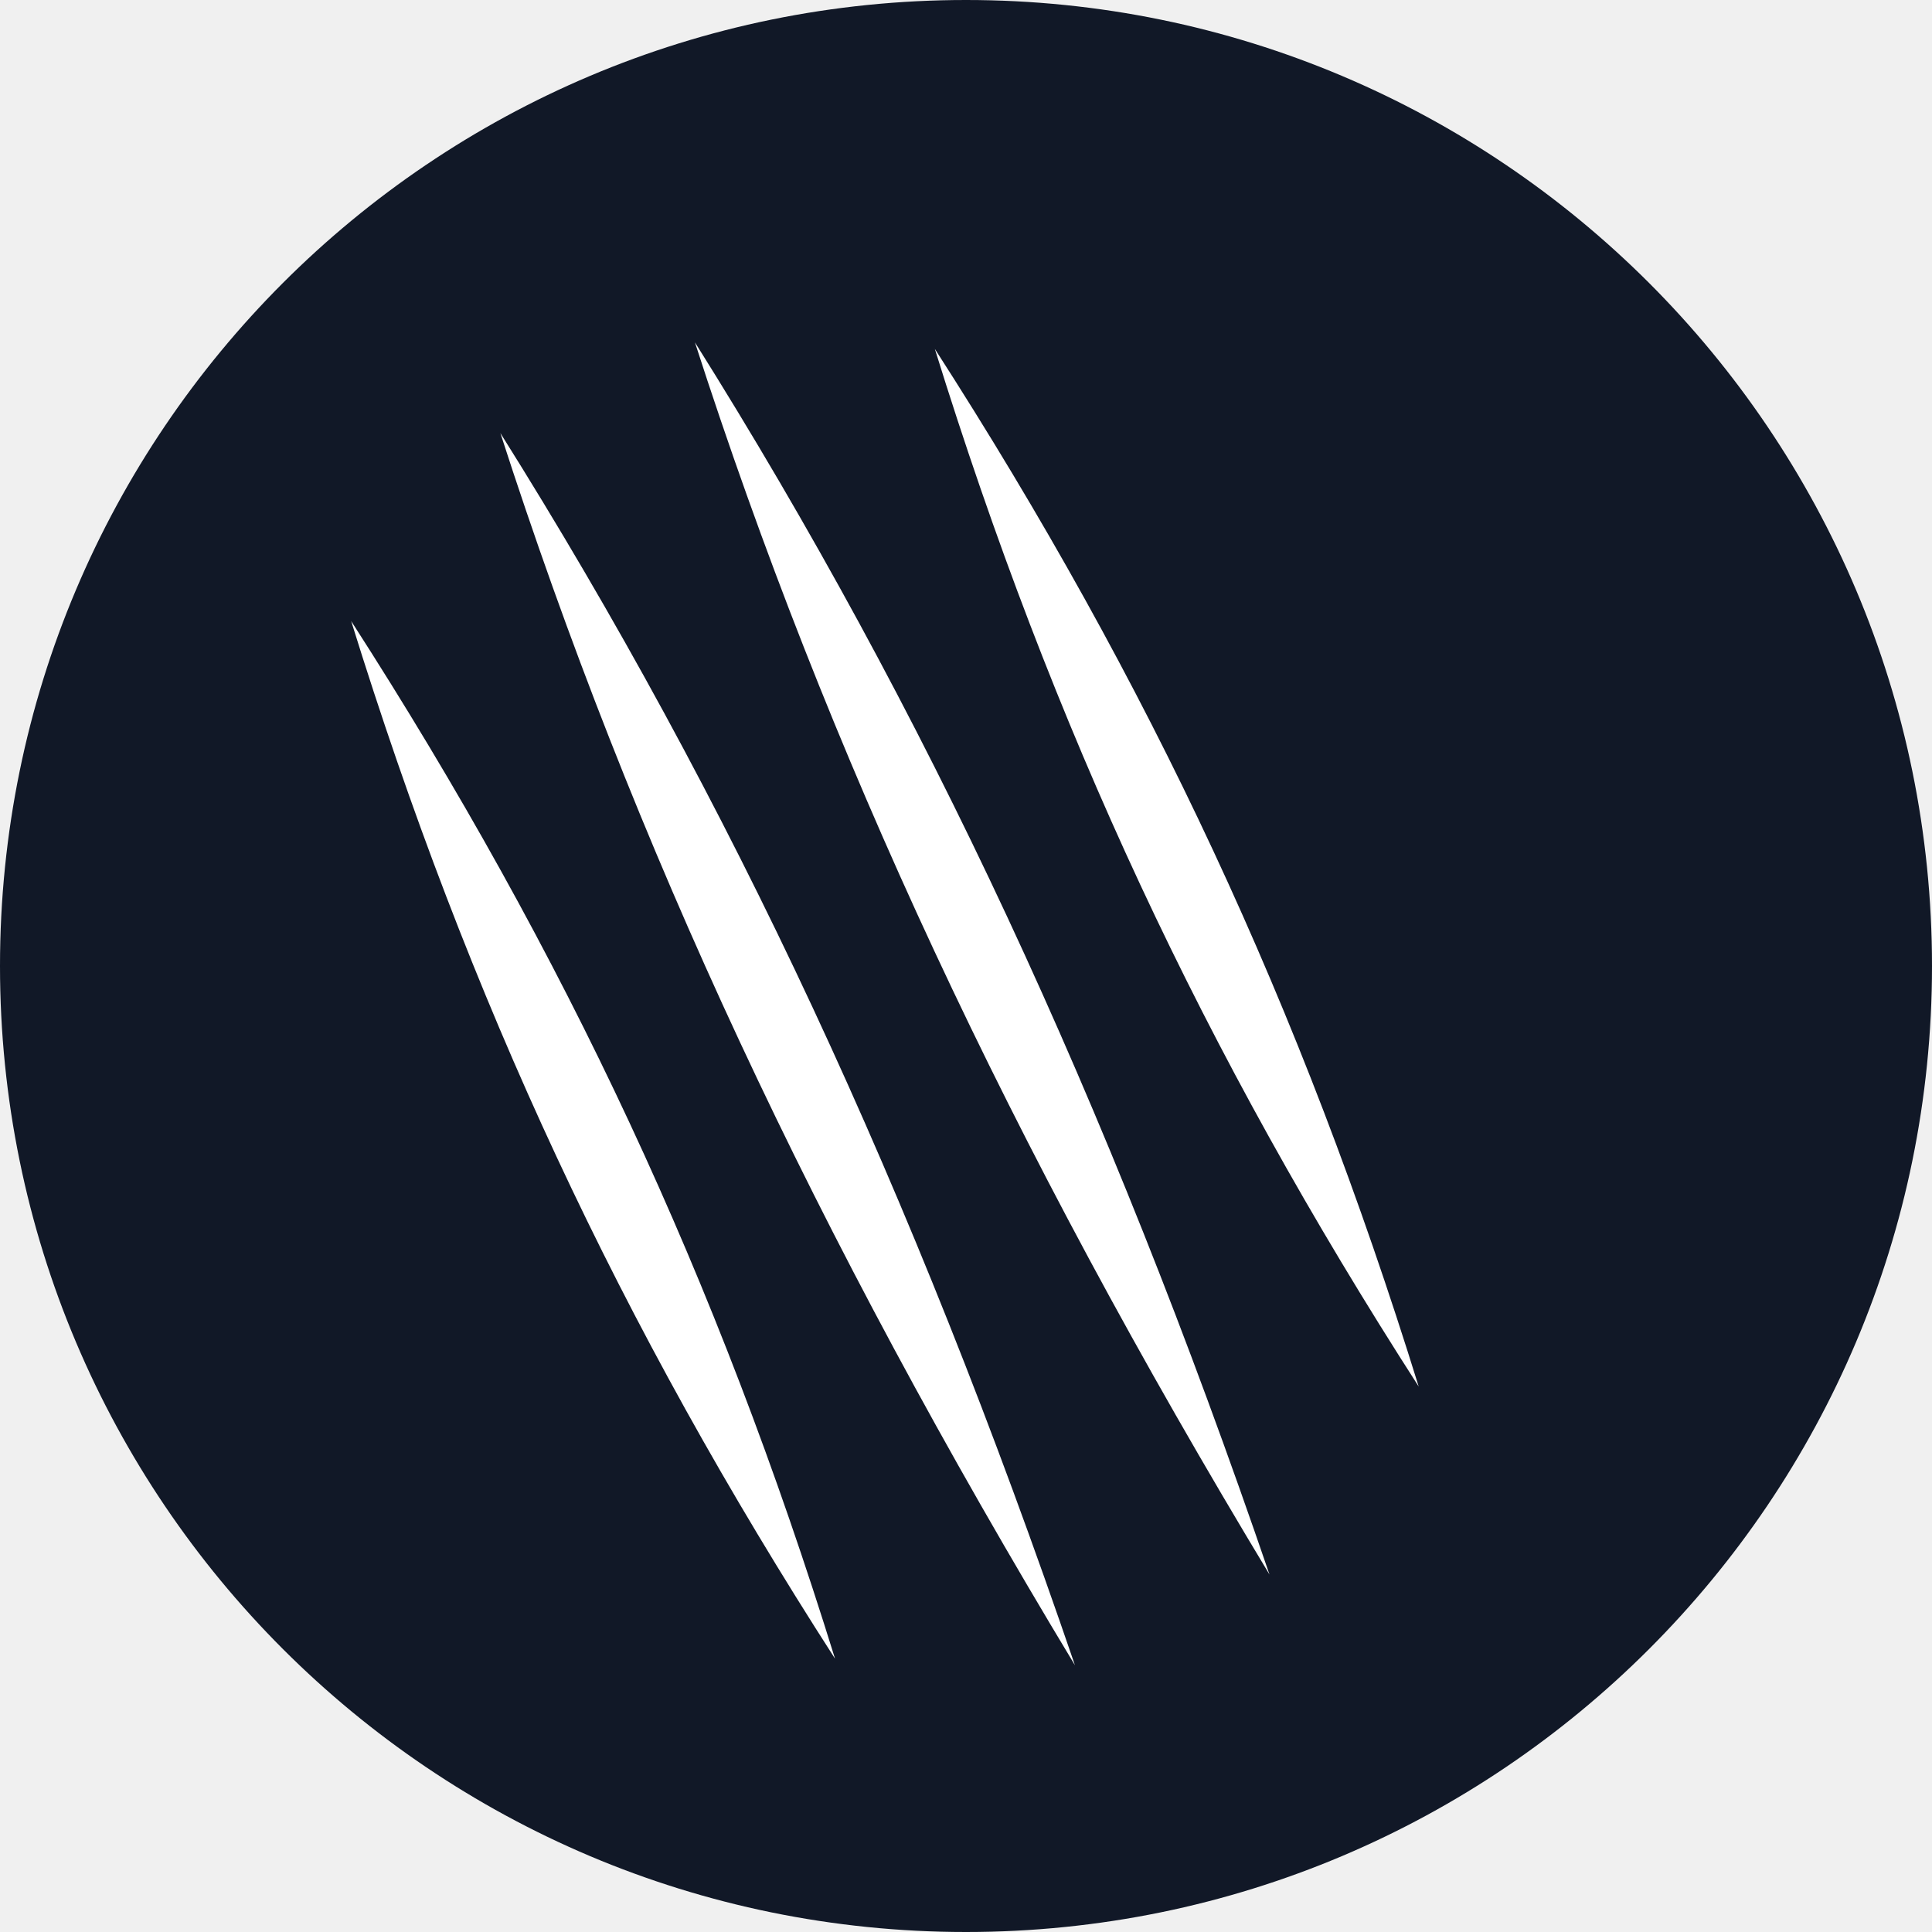
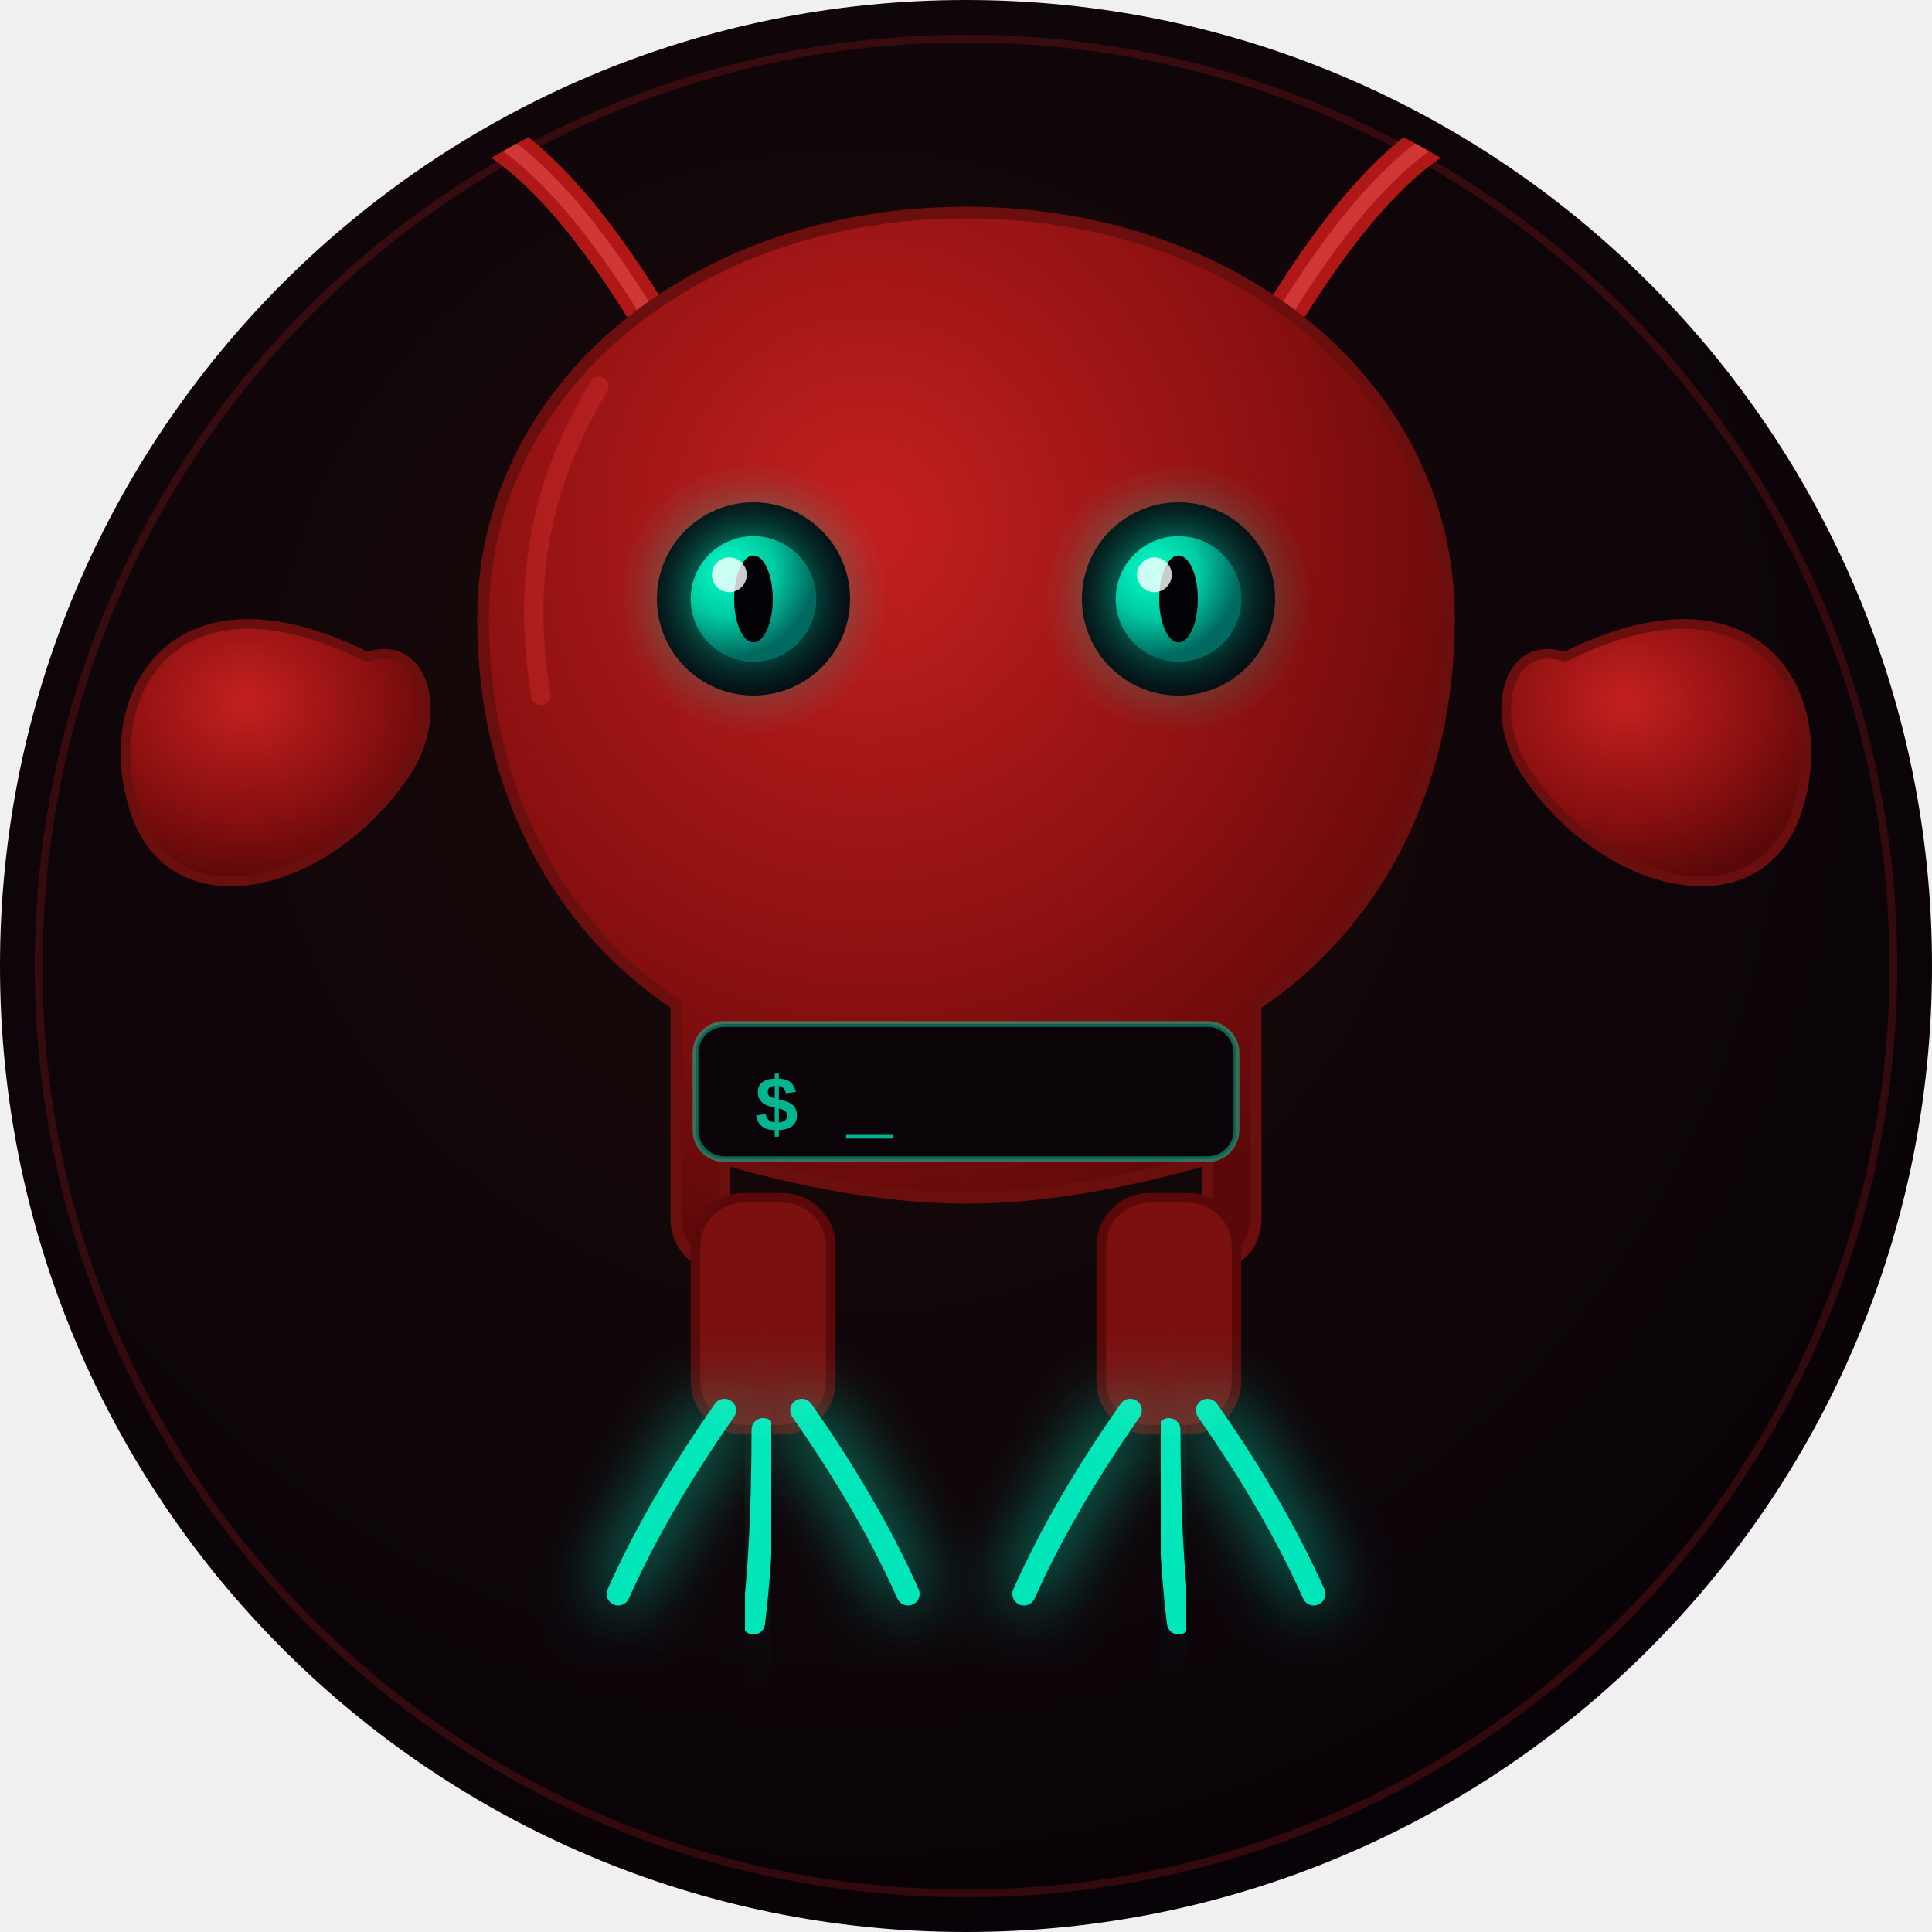
- <svg xmlns="http://www.w3.org/2000/svg" viewBox="0 0 108 108">
-   <circle cx="54" cy="54" r="54" fill="#111827" />
-   <g transform="rotate(-25 54 54)">
-     <path fill="#FFFFFF" d="M31,22 C28,44,28,64,31,86 C34,64,34,44,31,22Z" />
-     <path fill="#FFFFFF" d="M43,16 C40,40,40,64,43,92 C46,64,46,40,43,16Z" />
-     <path fill="#FFFFFF" d="M55,16 C52,40,52,64,55,92 C58,64,58,40,55,16Z" />
-     <path fill="#FFFFFF" d="M67,22 C64,44,64,64,67,86 C70,64,70,44,67,22Z" />
+ <svg xmlns="http://www.w3.org/2000/svg" viewBox="0 0 200 200">
+   <defs>
+     <radialGradient id="bg" cx="44%" cy="38%" r="70%">
+       <stop offset="0%" stop-color="#1a0a0a" />
+       <stop offset="100%" stop-color="#060208" />
+     </radialGradient>
+     <radialGradient id="body" cx="40%" cy="30%" r="72%">
+       <stop offset="0%" stop-color="#c42020" />
+       <stop offset="60%" stop-color="#8b1010" />
+       <stop offset="100%" stop-color="#5a0808" />
+     </radialGradient>
+     <radialGradient id="iris" cx="30%" cy="28%" r="68%">
+       <stop offset="0%" stop-color="#00ffcc" />
+       <stop offset="55%" stop-color="#00c9a0" />
+       <stop offset="100%" stop-color="#006b60" />
+     </radialGradient>
+     <radialGradient id="haloL" cx="50%" cy="50%" r="50%">
+       <stop offset="0%" stop-color="#00ffcc" stop-opacity="0.3" />
+       <stop offset="100%" stop-color="#00ffcc" stop-opacity="0" />
+     </radialGradient>
+     <radialGradient id="haloR" cx="50%" cy="50%" r="50%">
+       <stop offset="0%" stop-color="#00ffcc" stop-opacity="0.3" />
+       <stop offset="100%" stop-color="#00ffcc" stop-opacity="0" />
+     </radialGradient>
+     <clipPath id="circ">
+       <circle cx="100" cy="100" r="97" />
+     </clipPath>
+     <filter id="bloom" x="-80%" y="-80%" width="260%" height="260%">
+       <feGaussianBlur stdDeviation="3.5" result="b" />
+       <feMerge>
+         <feMergeNode in="b" />
+         <feMergeNode in="SourceGraphic" />
+       </feMerge>
+     </filter>
+   </defs>
+   <circle cx="100" cy="100" r="100" fill="url(#bg)" />
+   <circle cx="100" cy="100" r="96" fill="none" stroke="#c42020" stroke-width="0.8" stroke-opacity="0.22" />
+   <g clip-path="url(#circ)">
+     <path d="M68,34 Q56,14 46,12" stroke="#b01818" stroke-width="4" stroke-linecap="round" fill="none" />
+     <path d="M68,34 Q56,14 46,12" stroke="#ff6666" stroke-width="1.5" stroke-linecap="round" fill="none" opacity="0.4" />
+     <path d="M132,34 Q144,14 154,12" stroke="#b01818" stroke-width="4" stroke-linecap="round" fill="none" />
+     <path d="M132,34 Q144,14 154,12" stroke="#ff6666" stroke-width="1.5" stroke-linecap="round" fill="none" opacity="0.4" />
+     <path d="M38,68 C18,58 10,72 14,84              C18,96 34,92 42,80 C46,74 44,66 38,68Z" fill="url(#body)" stroke="#6b0e0e" stroke-width="1" />
+     <path d="M162,68 C182,58 190,72 186,84              C182,96 166,92 158,80 C154,74 156,66 162,68Z" fill="url(#body)" stroke="#6b0e0e" stroke-width="1" />
+     <path d="M100,22              C72,22 50,40 50,64              C50,82 58,96 70,104              L70,126 C70,129 72,131 75,131              L75,120 C82,122 91,124 100,124              C109,124 118,122 125,120              L125,131 C128,131 130,129 130,126              L130,104 C142,96 150,82 150,64              C150,40 128,22 100,22Z" fill="url(#body)" stroke="#6b0e0e" stroke-width="1.2" />
+     <path d="M62,40 C56,50 54,60 56,72" fill="none" stroke="#e03030" stroke-width="2" stroke-linecap="round" opacity="0.35" />
+     <ellipse cx="78" cy="62" rx="14" ry="14" fill="url(#haloL)" />
+     <ellipse cx="122" cy="62" rx="14" ry="14" fill="url(#haloR)" />
+     <ellipse cx="78" cy="62" rx="10" ry="10" fill="#060108" />
+     <ellipse cx="122" cy="62" rx="10" ry="10" fill="#060108" />
+     <ellipse cx="78" cy="62" rx="6.5" ry="6.5" fill="url(#iris)" filter="url(#bloom)" />
+     <ellipse cx="122" cy="62" rx="6.5" ry="6.5" fill="url(#iris)" filter="url(#bloom)" />
+     <ellipse cx="78" cy="62" rx="2" ry="4.5" fill="#020206" />
+     <ellipse cx="122" cy="62" rx="2" ry="4.5" fill="#020206" />
+     <circle cx="75.5" cy="59.5" r="1.8" fill="white" opacity="0.8" />
+     <circle cx="119.5" cy="59.5" r="1.8" fill="white" opacity="0.8" />
+     <rect x="72" y="106" width="56" height="14" rx="3" fill="#0a0408" stroke="#00ffcc" stroke-width="0.6" stroke-opacity="0.4" />
+     <text x="78" y="117" font-family="'Courier New', Courier, monospace" font-size="8" font-weight="700" fill="#00ffcc" opacity="0.7">$ _</text>
+     <rect x="72" y="124" width="14" height="24" rx="5" fill="#7a1010" stroke="#5a0808" stroke-width="1" />
+     <rect x="114" y="124" width="14" height="24" rx="5" fill="#7a1010" stroke="#5a0808" stroke-width="1" />
+     <path d="M75,146 Q68,156 64,165" stroke="#00ffcc" stroke-width="2.4" stroke-linecap="round" fill="none" opacity="0.9" filter="url(#bloom)" />
+     <path d="M79,148 Q79,160 78,168" stroke="#00ffcc" stroke-width="2.4" stroke-linecap="round" fill="none" opacity="0.9" filter="url(#bloom)" />
+     <path d="M83,146 Q90,156 94,165" stroke="#00ffcc" stroke-width="2.4" stroke-linecap="round" fill="none" opacity="0.9" filter="url(#bloom)" />
+     <path d="M117,146 Q110,156 106,165" stroke="#00ffcc" stroke-width="2.4" stroke-linecap="round" fill="none" opacity="0.9" filter="url(#bloom)" />
+     <path d="M121,148 Q121,160 122,168" stroke="#00ffcc" stroke-width="2.4" stroke-linecap="round" fill="none" opacity="0.9" filter="url(#bloom)" />
+     <path d="M125,146 Q132,156 136,165" stroke="#00ffcc" stroke-width="2.4" stroke-linecap="round" fill="none" opacity="0.9" filter="url(#bloom)" />
  </g>
</svg>
